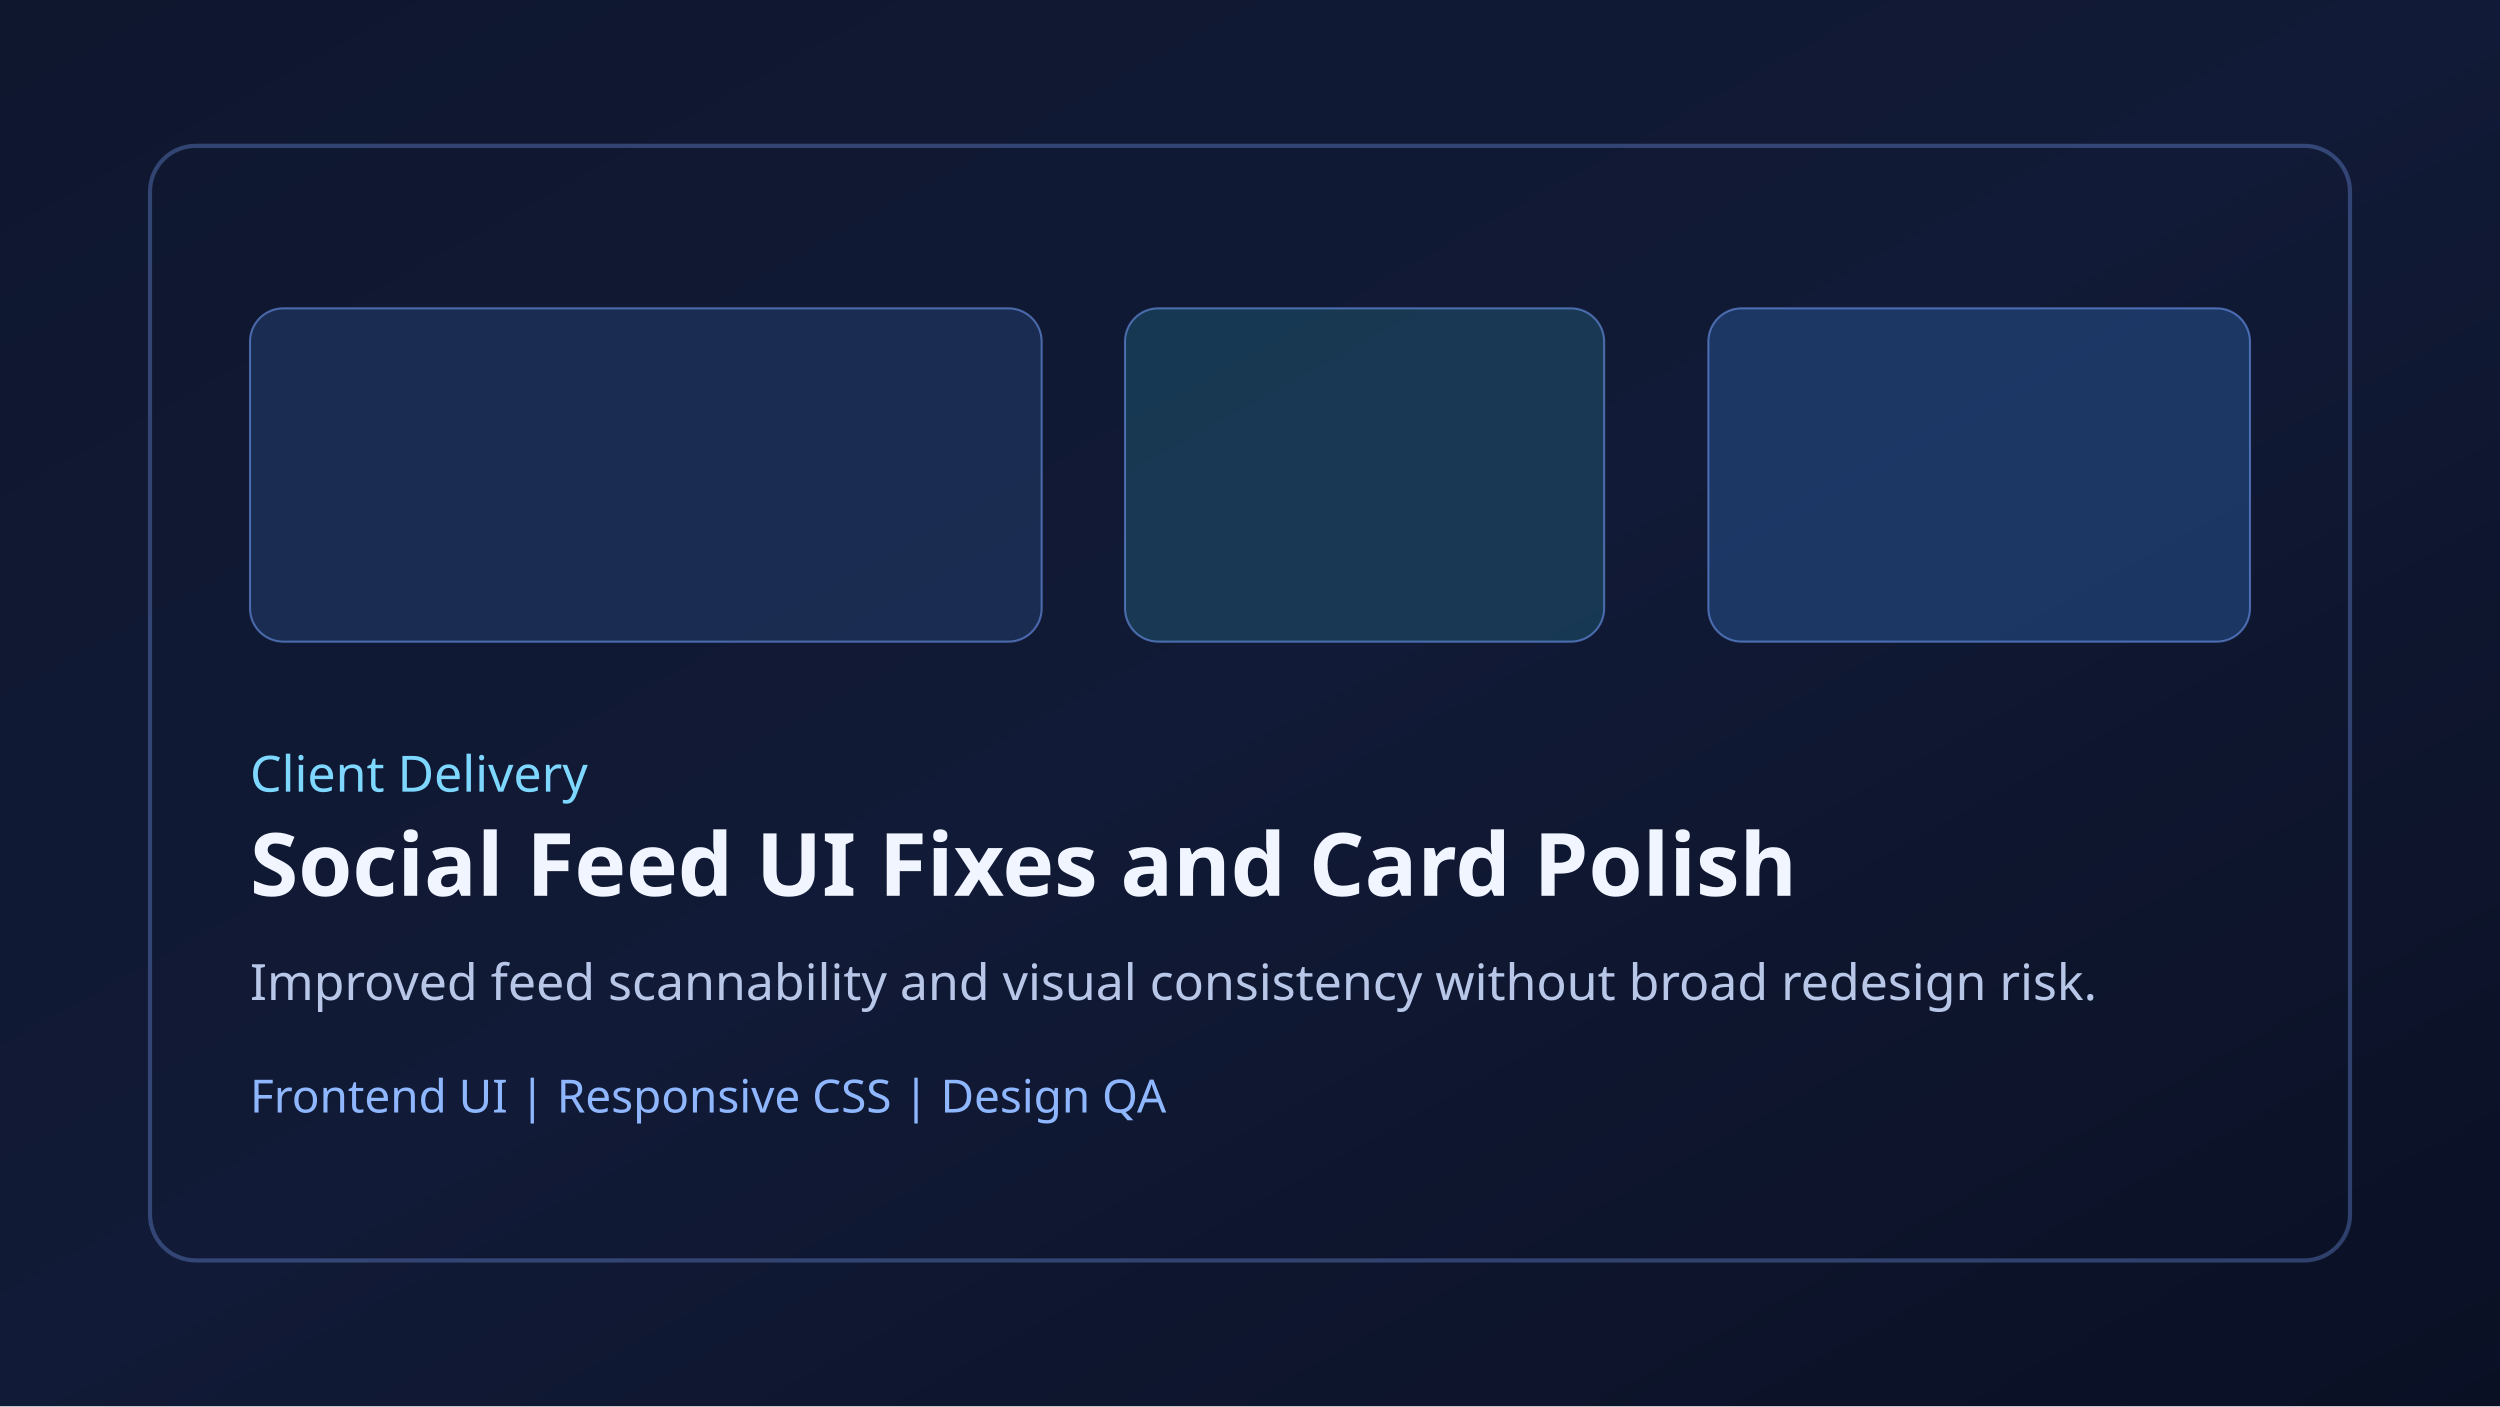
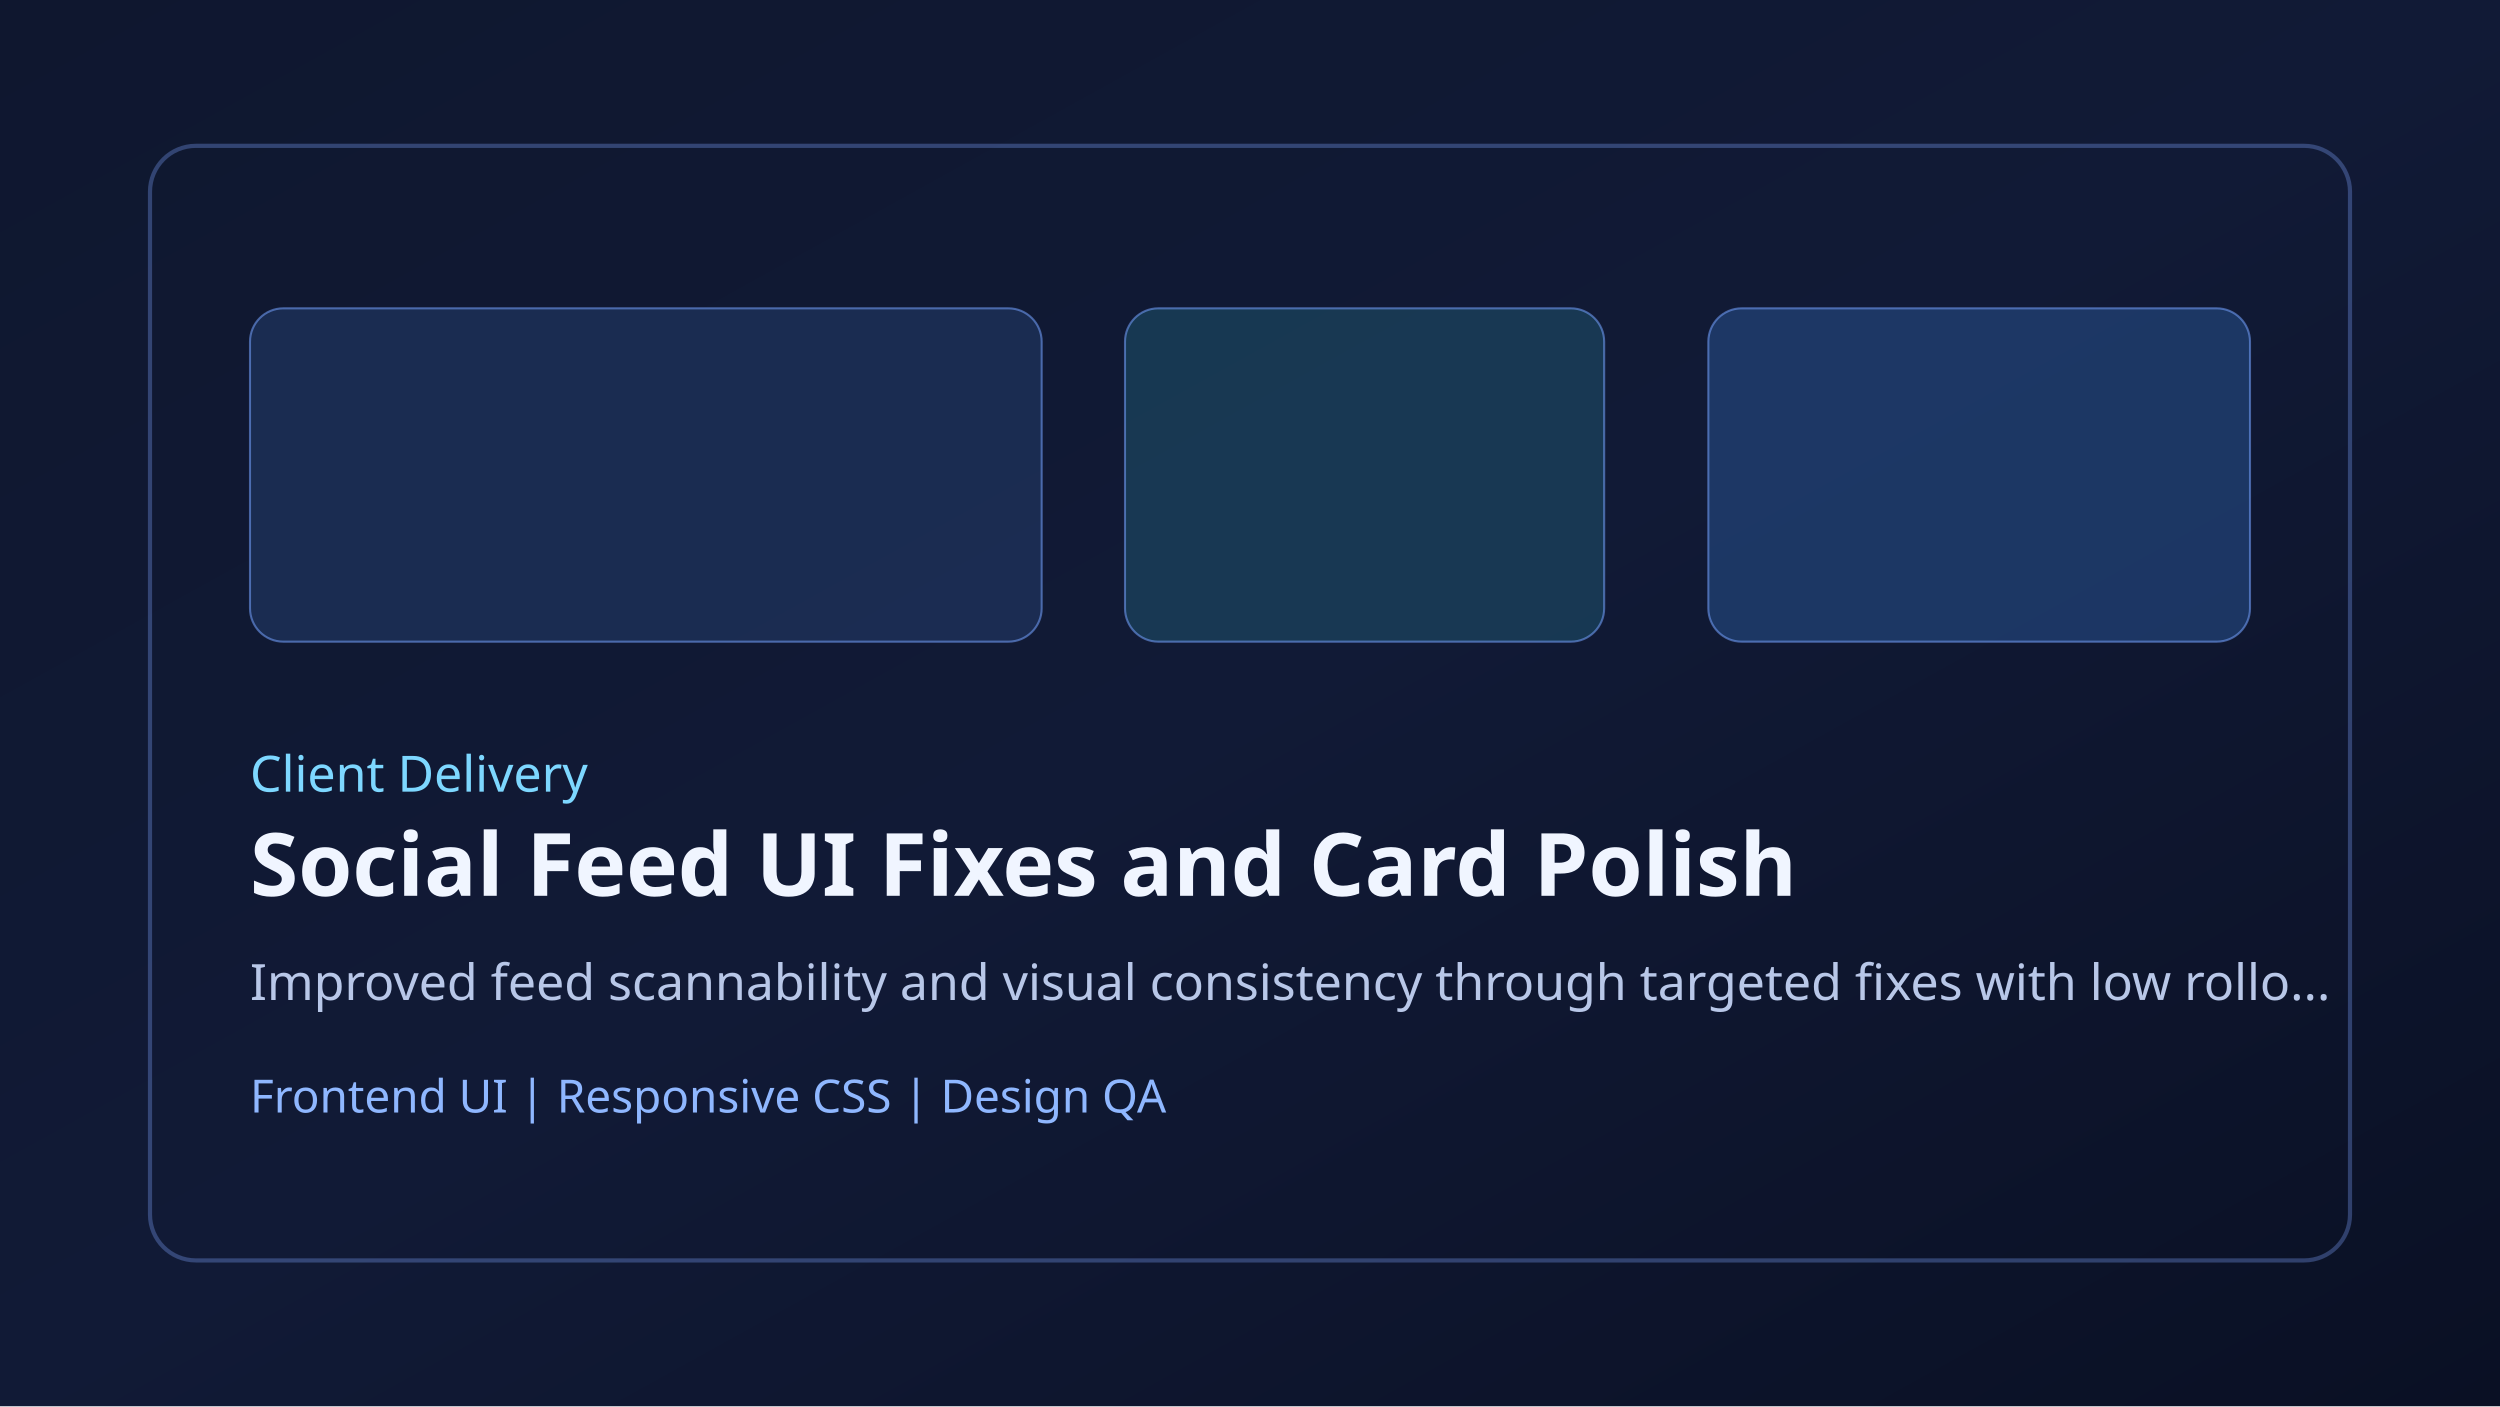
<svg xmlns="http://www.w3.org/2000/svg" width="1200" height="675" viewBox="0 0 1200 675" role="img" aria-labelledby="title desc">
  <defs>
    <linearGradient id="bg" x1="0" y1="0" x2="1" y2="1">
      <stop offset="0%" stop-color="#0f172f" />
      <stop offset="50%" stop-color="#111a36" />
      <stop offset="100%" stop-color="#0a1024" />
    </linearGradient>
    <linearGradient id="accent" x1="0" y1="0" x2="1" y2="0">
      <stop offset="0%" stop-color="#44d2ff" />
      <stop offset="100%" stop-color="#7d7bff" />
    </linearGradient>
  </defs>
  <rect width="1200" height="675" fill="url(#bg)" />
  <rect x="72" y="70" width="1056" height="535" rx="22" fill="none" stroke="rgba(127,163,255,0.32)" stroke-width="2" />
  <rect x="120" y="148" width="380" height="160" rx="16" fill="rgba(31,52,94,0.72)" stroke="rgba(116,162,255,0.55)" />
  <rect x="540" y="148" width="230" height="160" rx="16" fill="rgba(27,69,95,0.72)" stroke="rgba(116,162,255,0.55)" />
  <rect x="820" y="148" width="260" height="160" rx="16" fill="rgba(34,67,120,0.72)" stroke="rgba(116,162,255,0.55)" />
  <path d="M500 228h40" stroke="url(#accent)" stroke-width="5" stroke-linecap="round" />
  <path d="M770 228h50" stroke="url(#accent)" stroke-width="5" stroke-linecap="round" />
  <text x="120" y="380" fill="#7dd7ff" font-size="24" font-family="'Segoe UI', Tahoma, sans-serif">Client Delivery</text>
  <text x="120" y="430" fill="#f0f5ff" font-size="42" font-family="'Segoe UI', Tahoma, sans-serif" font-weight="700">Social Feed UI Fixes and Card Polish</text>
-   <text x="120" y="480" fill="#b8c7e8" font-size="24" font-family="'Segoe UI', Tahoma, sans-serif">Improved feed scannability and visual consistency without broad redesign risk.</text>
+   <text x="120" y="480" fill="#b8c7e8" font-size="24" font-family="'Segoe UI', Tahoma, sans-serif">Improved feed scannability and visual consistency through targeted fixes with low rollo...</text>
  <text x="120" y="534" fill="#8fb7ff" font-size="22" font-family="'Segoe UI', Tahoma, sans-serif">Frontend UI | Responsive CSS | Design QA</text>
</svg>
